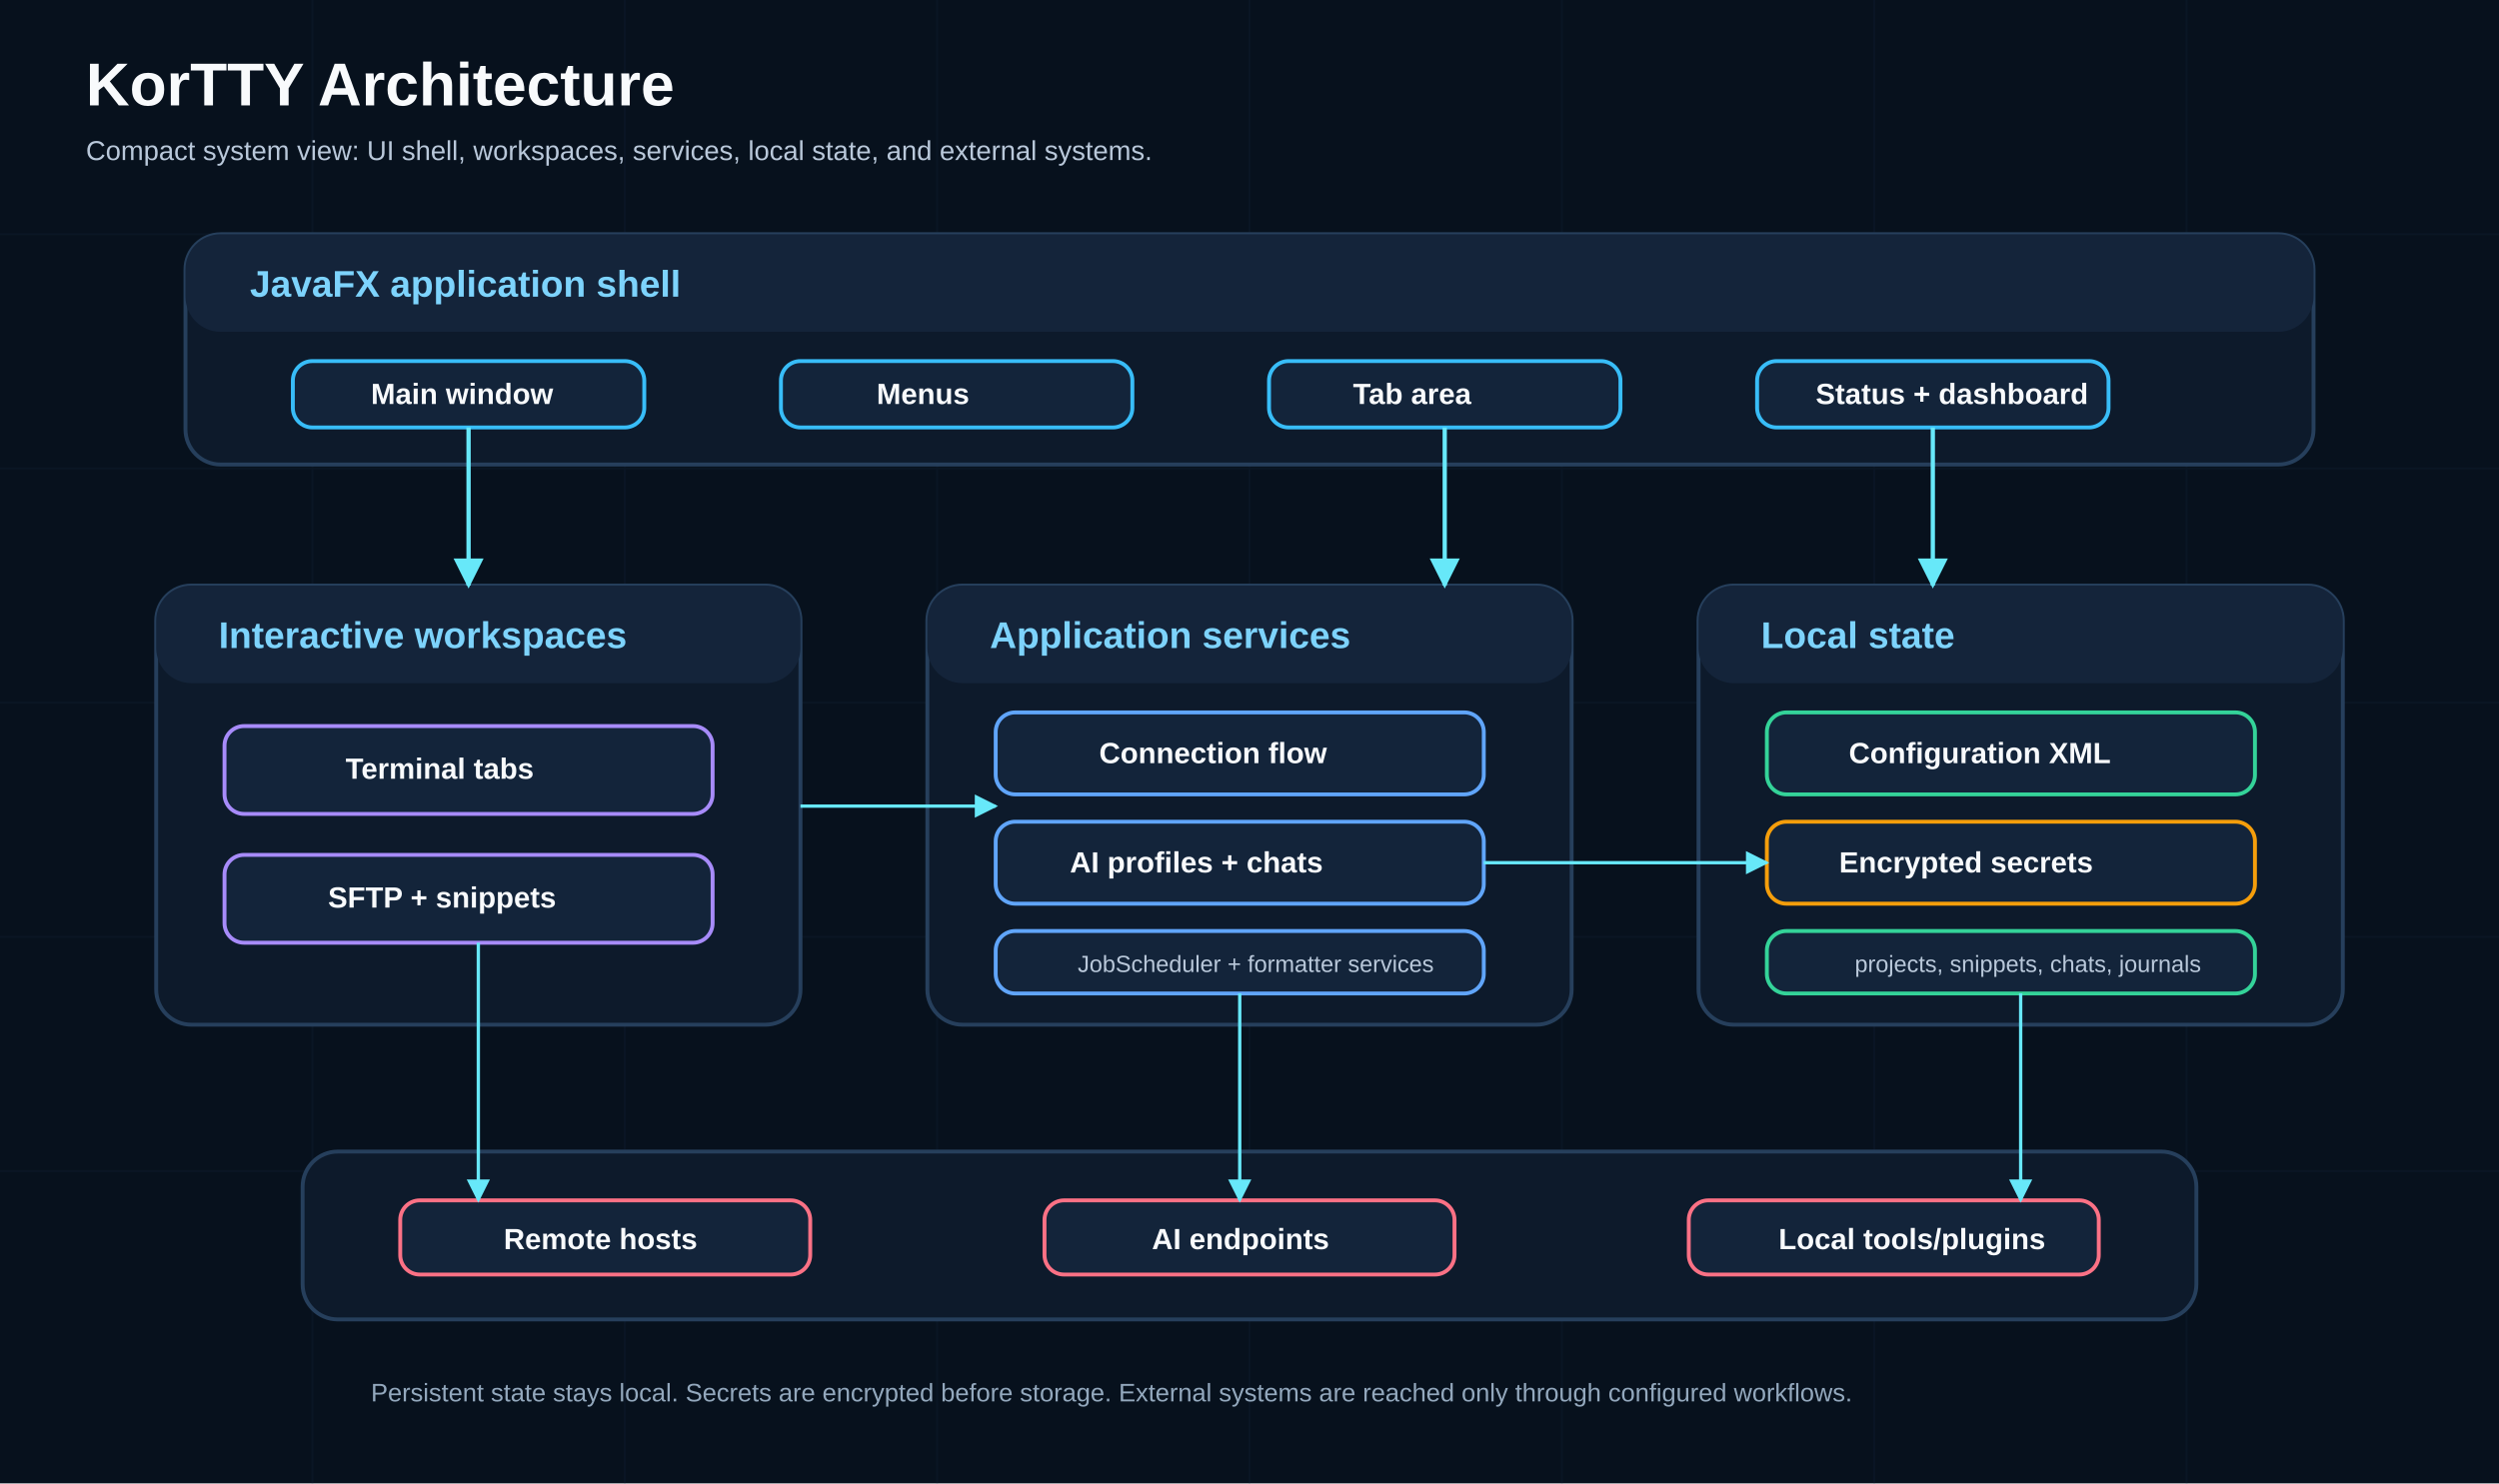
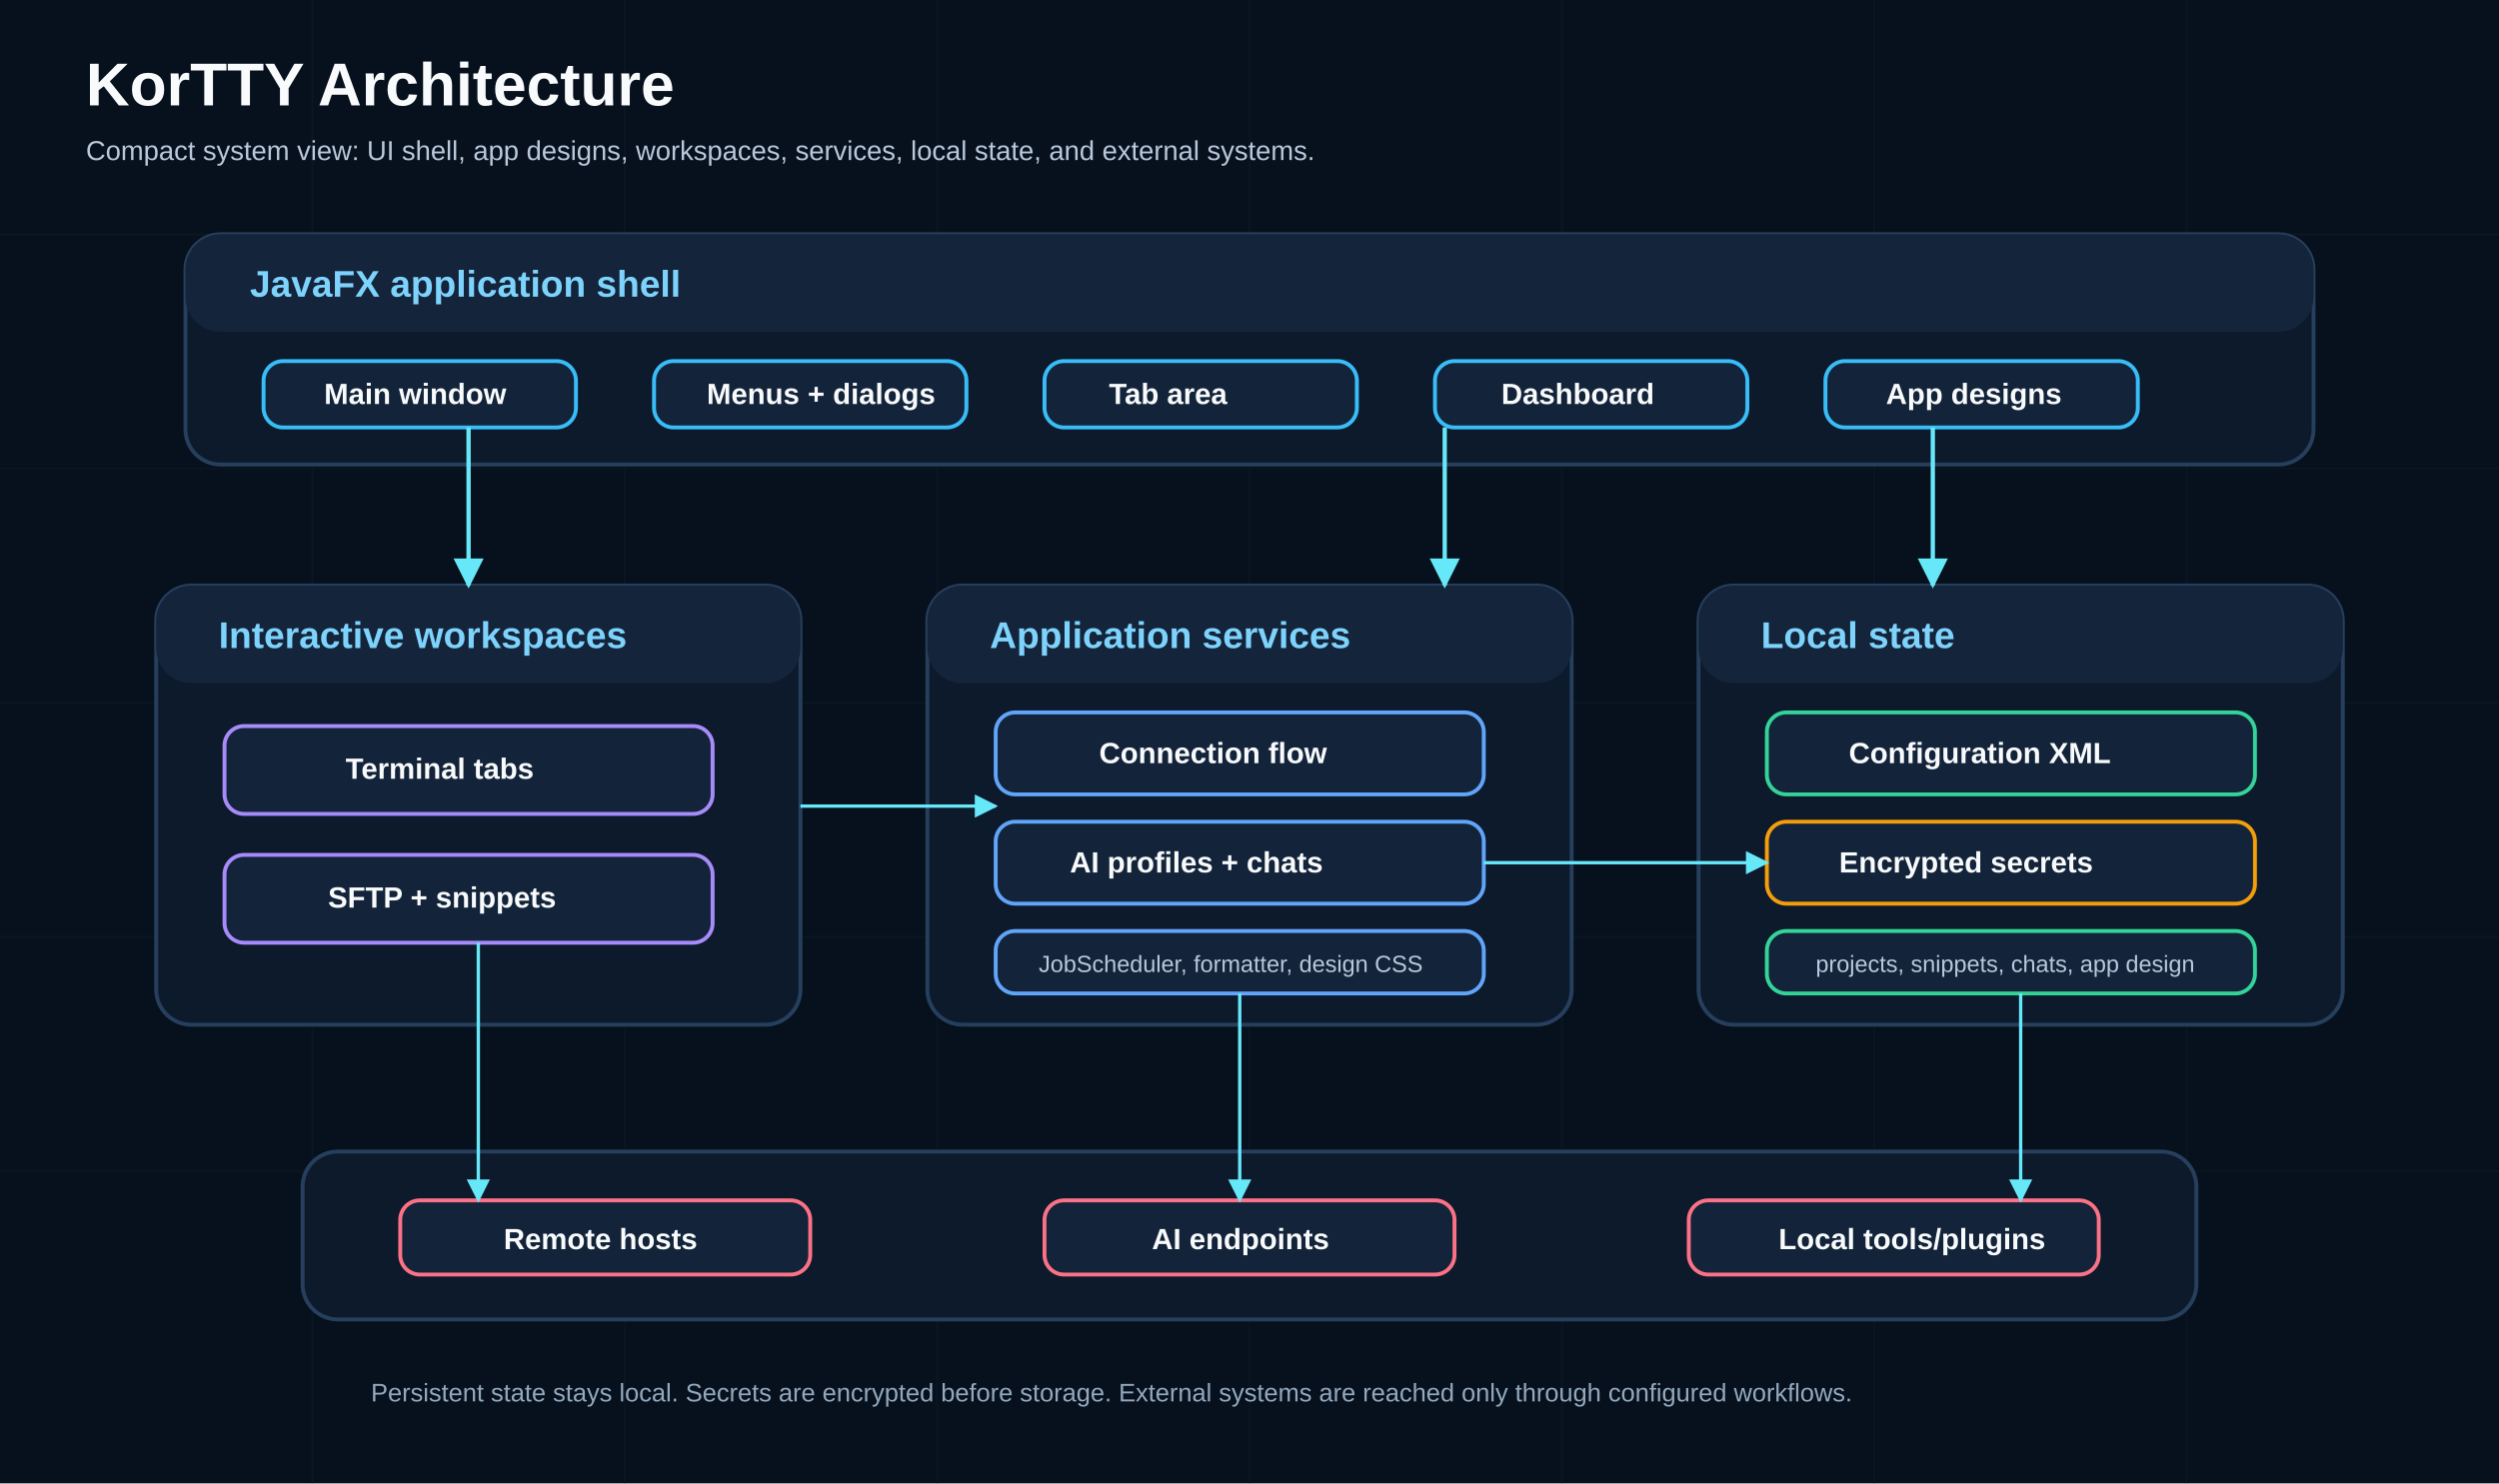
<svg xmlns="http://www.w3.org/2000/svg" viewBox="0 0 1280 760" role="img" aria-labelledby="title desc">
  <defs>
    <marker id="arrow" viewBox="0 0 10 10" refX="9" refY="5" markerWidth="7" markerHeight="7" orient="auto-start-reverse">
      <path d="M 0 0 L 10 5 L 0 10 z" fill="#67e8f9" />
    </marker>
    <style>
      text{font-family:Arial,Helvetica,sans-serif;fill:#e6f3ff;font-size:16px}
      .bg{fill:#07111d}
      .grid{stroke:#14243a;stroke-width:1}
      .title{font-size:31px;font-weight:700;fill:#f8fafc}
      .subtitle{font-size:14px;fill:#b9c8da}
      .panel{fill:#0d1a2b;stroke:#263f5c;stroke-width:2;rx:18}
      .header{fill:#14243a;stroke:#263f5c;stroke-width:0;rx:18}
      .panelTitle{font-size:19px;font-weight:700;fill:#7dd3fc}
      .box{fill:#13243a;stroke:#38bdf8;stroke-width:2;rx:10}
      .workspace{stroke:#a78bfa}
      .service{stroke:#60a5fa}
      .state{stroke:#34d399}
      .secure{stroke:#f59e0b}
      .external{stroke:#fb7185}
      .label{font-size:15px;font-weight:700;fill:#f8fafc}
      .detail{font-size:12px;fill:#b9c8da}
      .note{font-size:13px;fill:#93a8bd}
      .line{stroke:#67e8f9;stroke-width:2.2;fill:none;marker-end:url(#arrow)}
      .thin{stroke-width:1.7}
    </style>
  </defs>
  <rect class="bg" width="1280" height="760" />
  <path class="grid" d="M 0 120 H 1280 M 0 240 H 1280 M 0 360 H 1280 M 0 480 H 1280 M 0 600 H 1280 M 160 0 V 760 M 320 0 V 760 M 480 0 V 760 M 640 0 V 760 M 800 0 V 760 M 960 0 V 760 M 1120 0 V 760" opacity="0.24" />
  <text class="title" x="44" y="54">KorTTY Architecture</text>
-   <text class="subtitle" x="44" y="82">Compact system view: UI shell, workspaces, services, local state, and external systems.</text>
+   <text class="subtitle" x="44" y="82">Compact system view: UI shell, app designs, workspaces, services, local state, and external systems.</text>
  <rect class="panel" x="95" y="120" width="1090" height="118" />
  <rect class="header" x="95" y="120" width="1090" height="50" />
  <text class="panelTitle" x="128" y="152">JavaFX application shell</text>
-   <rect class="box" x="150" y="185" width="180" height="34" />
-   <text class="label" x="190" y="207">Main window</text>
-   <rect class="box" x="400" y="185" width="180" height="34" />
-   <text class="label" x="449" y="207">Menus</text>
-   <rect class="box" x="650" y="185" width="180" height="34" />
-   <text class="label" x="693" y="207">Tab area</text>
-   <rect class="box" x="900" y="185" width="180" height="34" />
-   <text class="label" x="930" y="207">Status + dashboard</text>
+   <rect class="box" x="135" y="185" width="160" height="34" />
+   <text class="label" x="166" y="207">Main window</text>
+   <rect class="box" x="335" y="185" width="160" height="34" />
+   <text class="label" x="362" y="207">Menus + dialogs</text>
+   <rect class="box" x="535" y="185" width="160" height="34" />
+   <text class="label" x="568" y="207">Tab area</text>
+   <rect class="box" x="735" y="185" width="160" height="34" />
+   <text class="label" x="769" y="207">Dashboard</text>
+   <rect class="box" x="935" y="185" width="160" height="34" />
+   <text class="label" x="966" y="207">App designs</text>
  <rect class="panel" x="80" y="300" width="330" height="225" />
  <rect class="header" x="80" y="300" width="330" height="50" />
  <text class="panelTitle" x="112" y="332">Interactive workspaces</text>
  <rect class="box workspace" x="115" y="372" width="250" height="45" />
  <text class="label" x="177" y="399">Terminal tabs</text>
  <rect class="box workspace" x="115" y="438" width="250" height="45" />
  <text class="label" x="168" y="465">SFTP + snippets</text>
  <rect class="panel" x="475" y="300" width="330" height="225" />
  <rect class="header" x="475" y="300" width="330" height="50" />
  <text class="panelTitle" x="507" y="332">Application services</text>
  <rect class="box service" x="510" y="365" width="250" height="42" />
  <text class="label" x="563" y="391">Connection flow</text>
  <rect class="box service" x="510" y="421" width="250" height="42" />
  <text class="label" x="548" y="447">AI profiles + chats</text>
  <rect class="box service" x="510" y="477" width="250" height="32" />
-   <text class="detail" x="552" y="498">JobScheduler + formatter services</text>
+   <text class="detail" x="532" y="498">JobScheduler, formatter, design CSS</text>
  <rect class="panel" x="870" y="300" width="330" height="225" />
  <rect class="header" x="870" y="300" width="330" height="50" />
  <text class="panelTitle" x="902" y="332">Local state</text>
  <rect class="box state" x="905" y="365" width="250" height="42" />
  <text class="label" x="947" y="391">Configuration XML</text>
  <rect class="box secure" x="905" y="421" width="250" height="42" />
  <text class="label" x="942" y="447">Encrypted secrets</text>
  <rect class="box state" x="905" y="477" width="250" height="32" />
-   <text class="detail" x="950" y="498">projects, snippets, chats, journals</text>
+   <text class="detail" x="930" y="498">projects, snippets, chats, app design</text>
  <rect class="panel" x="155" y="590" width="970" height="86" />
  <rect class="box external" x="205" y="615" width="210" height="38" />
  <text class="label" x="258" y="640">Remote hosts</text>
  <rect class="box external" x="535" y="615" width="210" height="38" />
  <text class="label" x="590" y="640">AI endpoints</text>
  <rect class="box external" x="865" y="615" width="210" height="38" />
  <text class="label" x="911" y="640">Local tools/plugins</text>
  <path class="line" d="M 740 219 V 300" />
  <path class="line" d="M 240 219 V 300" />
  <path class="line" d="M 990 219 V 300" />
  <path class="line thin" d="M 245 483 V 615" />
  <path class="line thin" d="M 635 509 V 615" />
  <path class="line thin" d="M 1035 509 V 615" />
  <path class="line thin" d="M 410 413 H 510" />
  <path class="line thin" d="M 760 442 H 905" />
  <text class="note" x="190" y="718">Persistent state stays local. Secrets are encrypted before storage. External systems are reached only through configured workflows.</text>
</svg>
